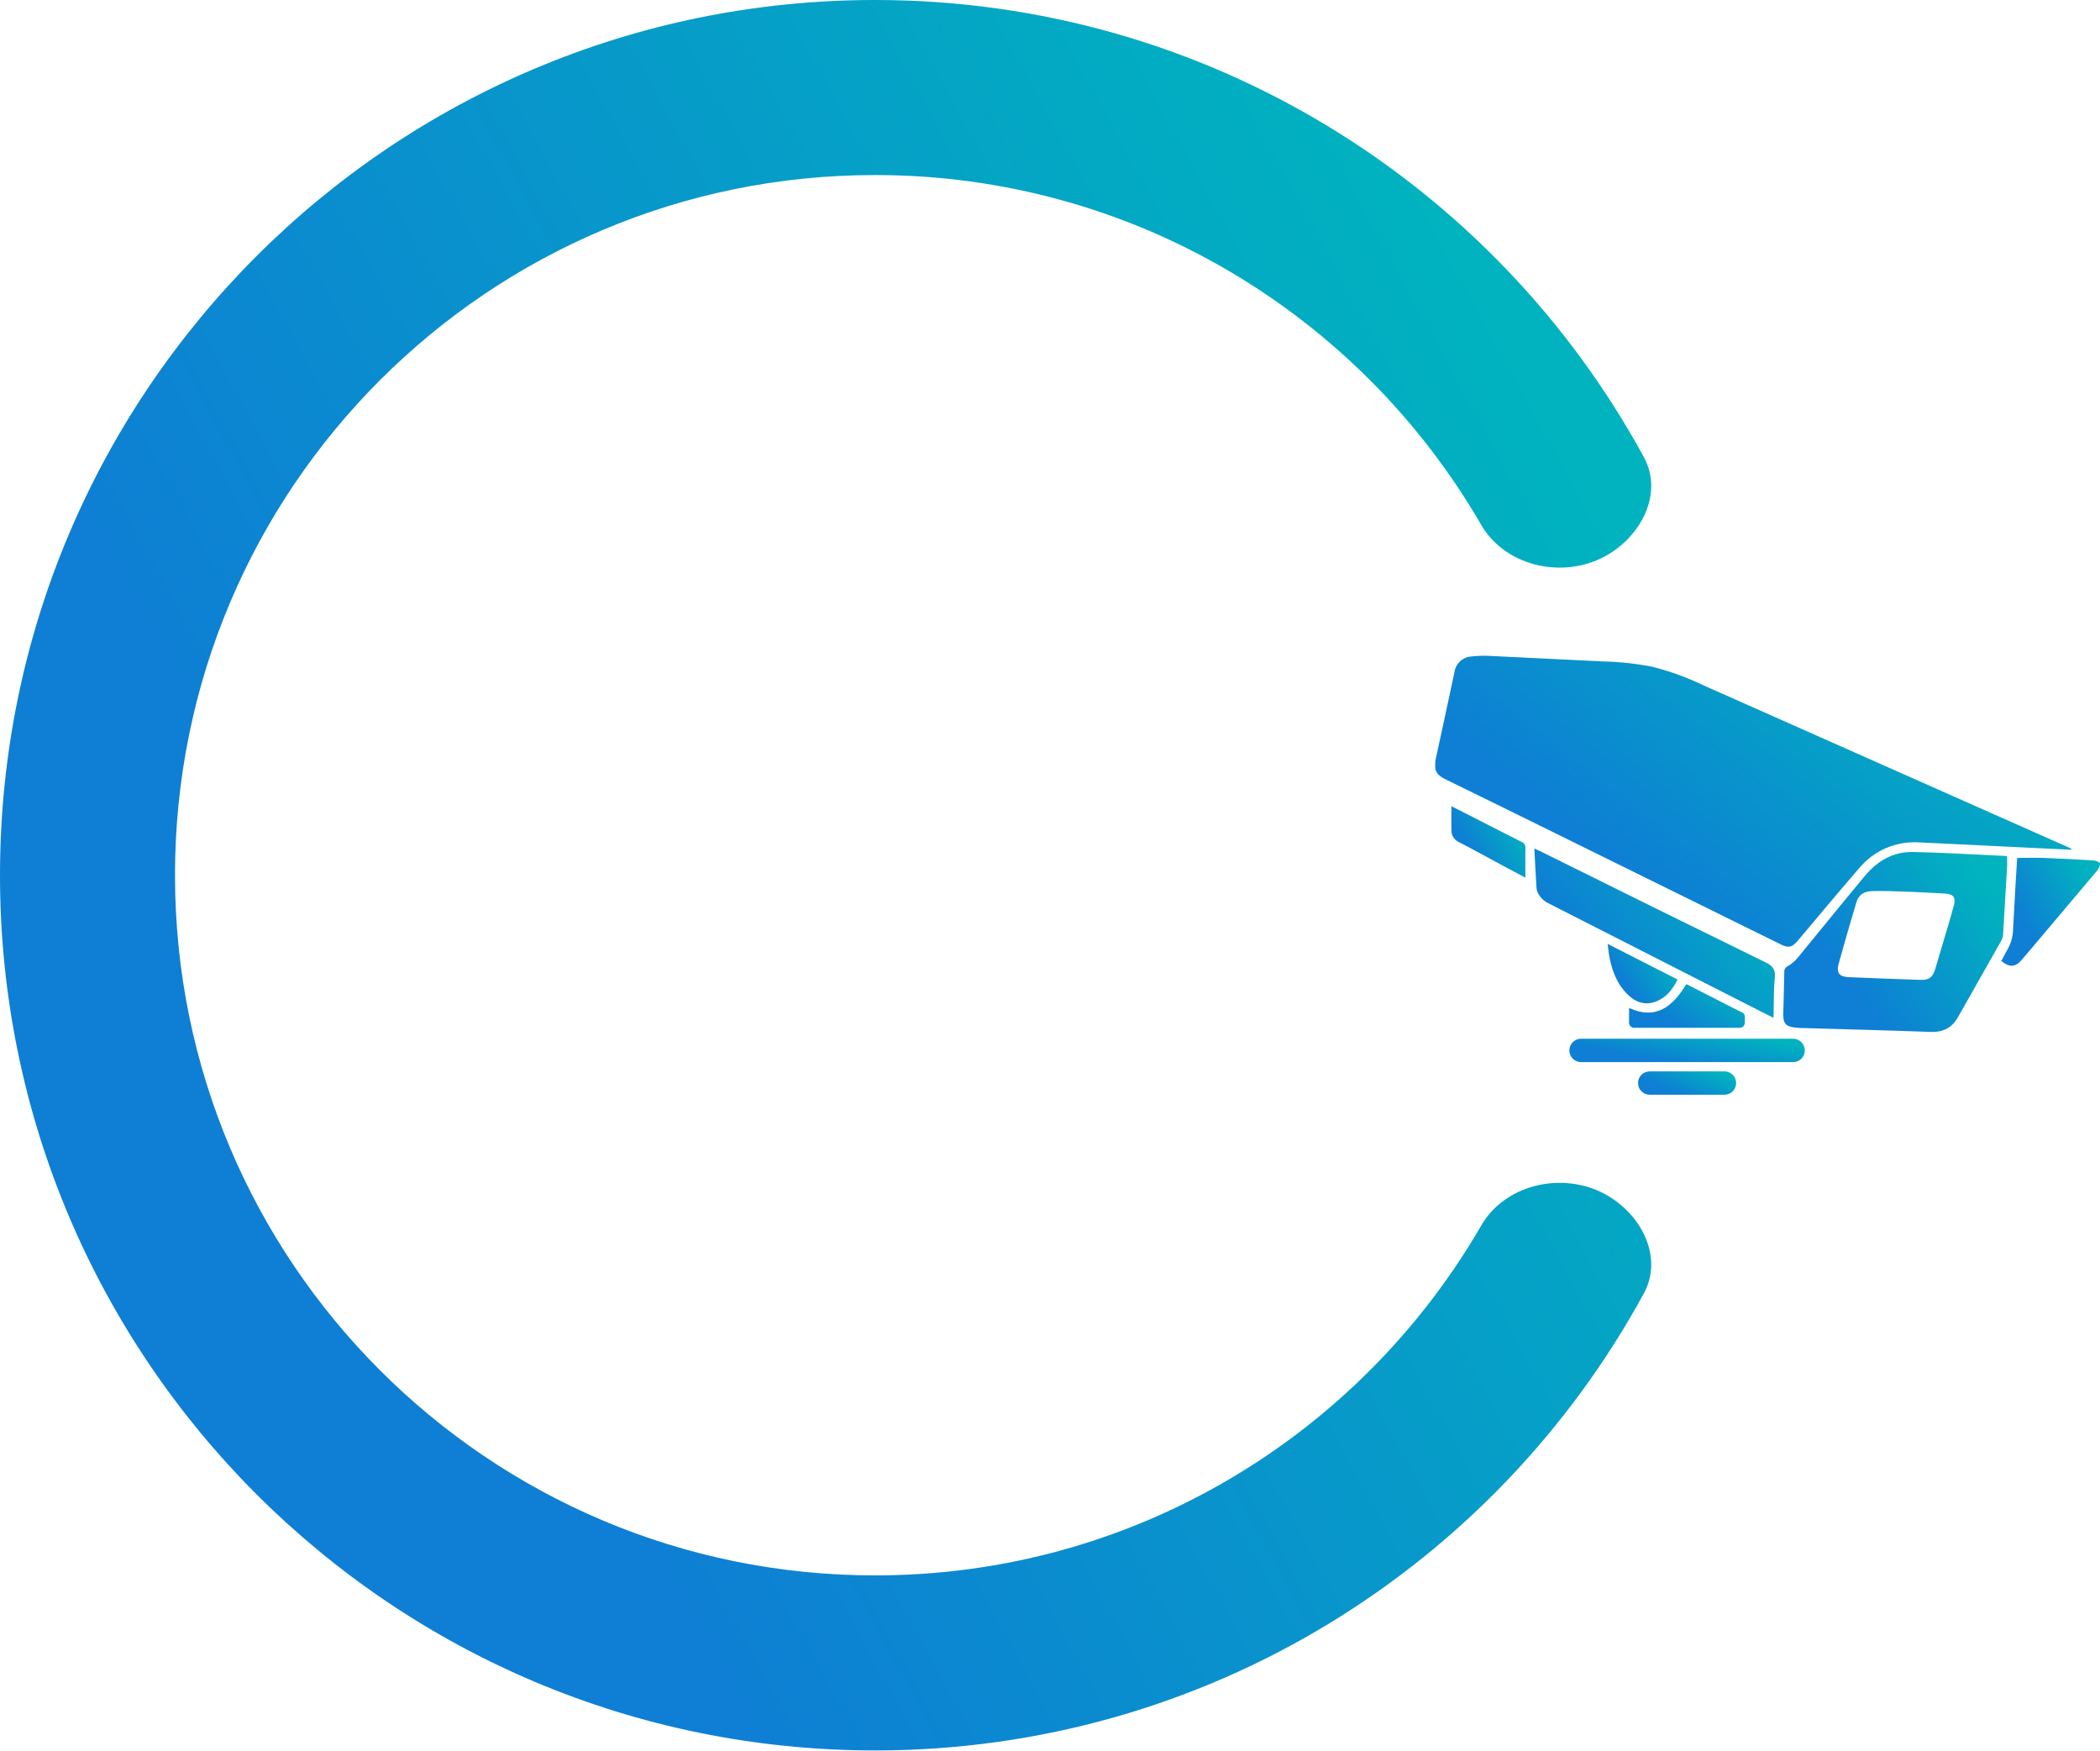
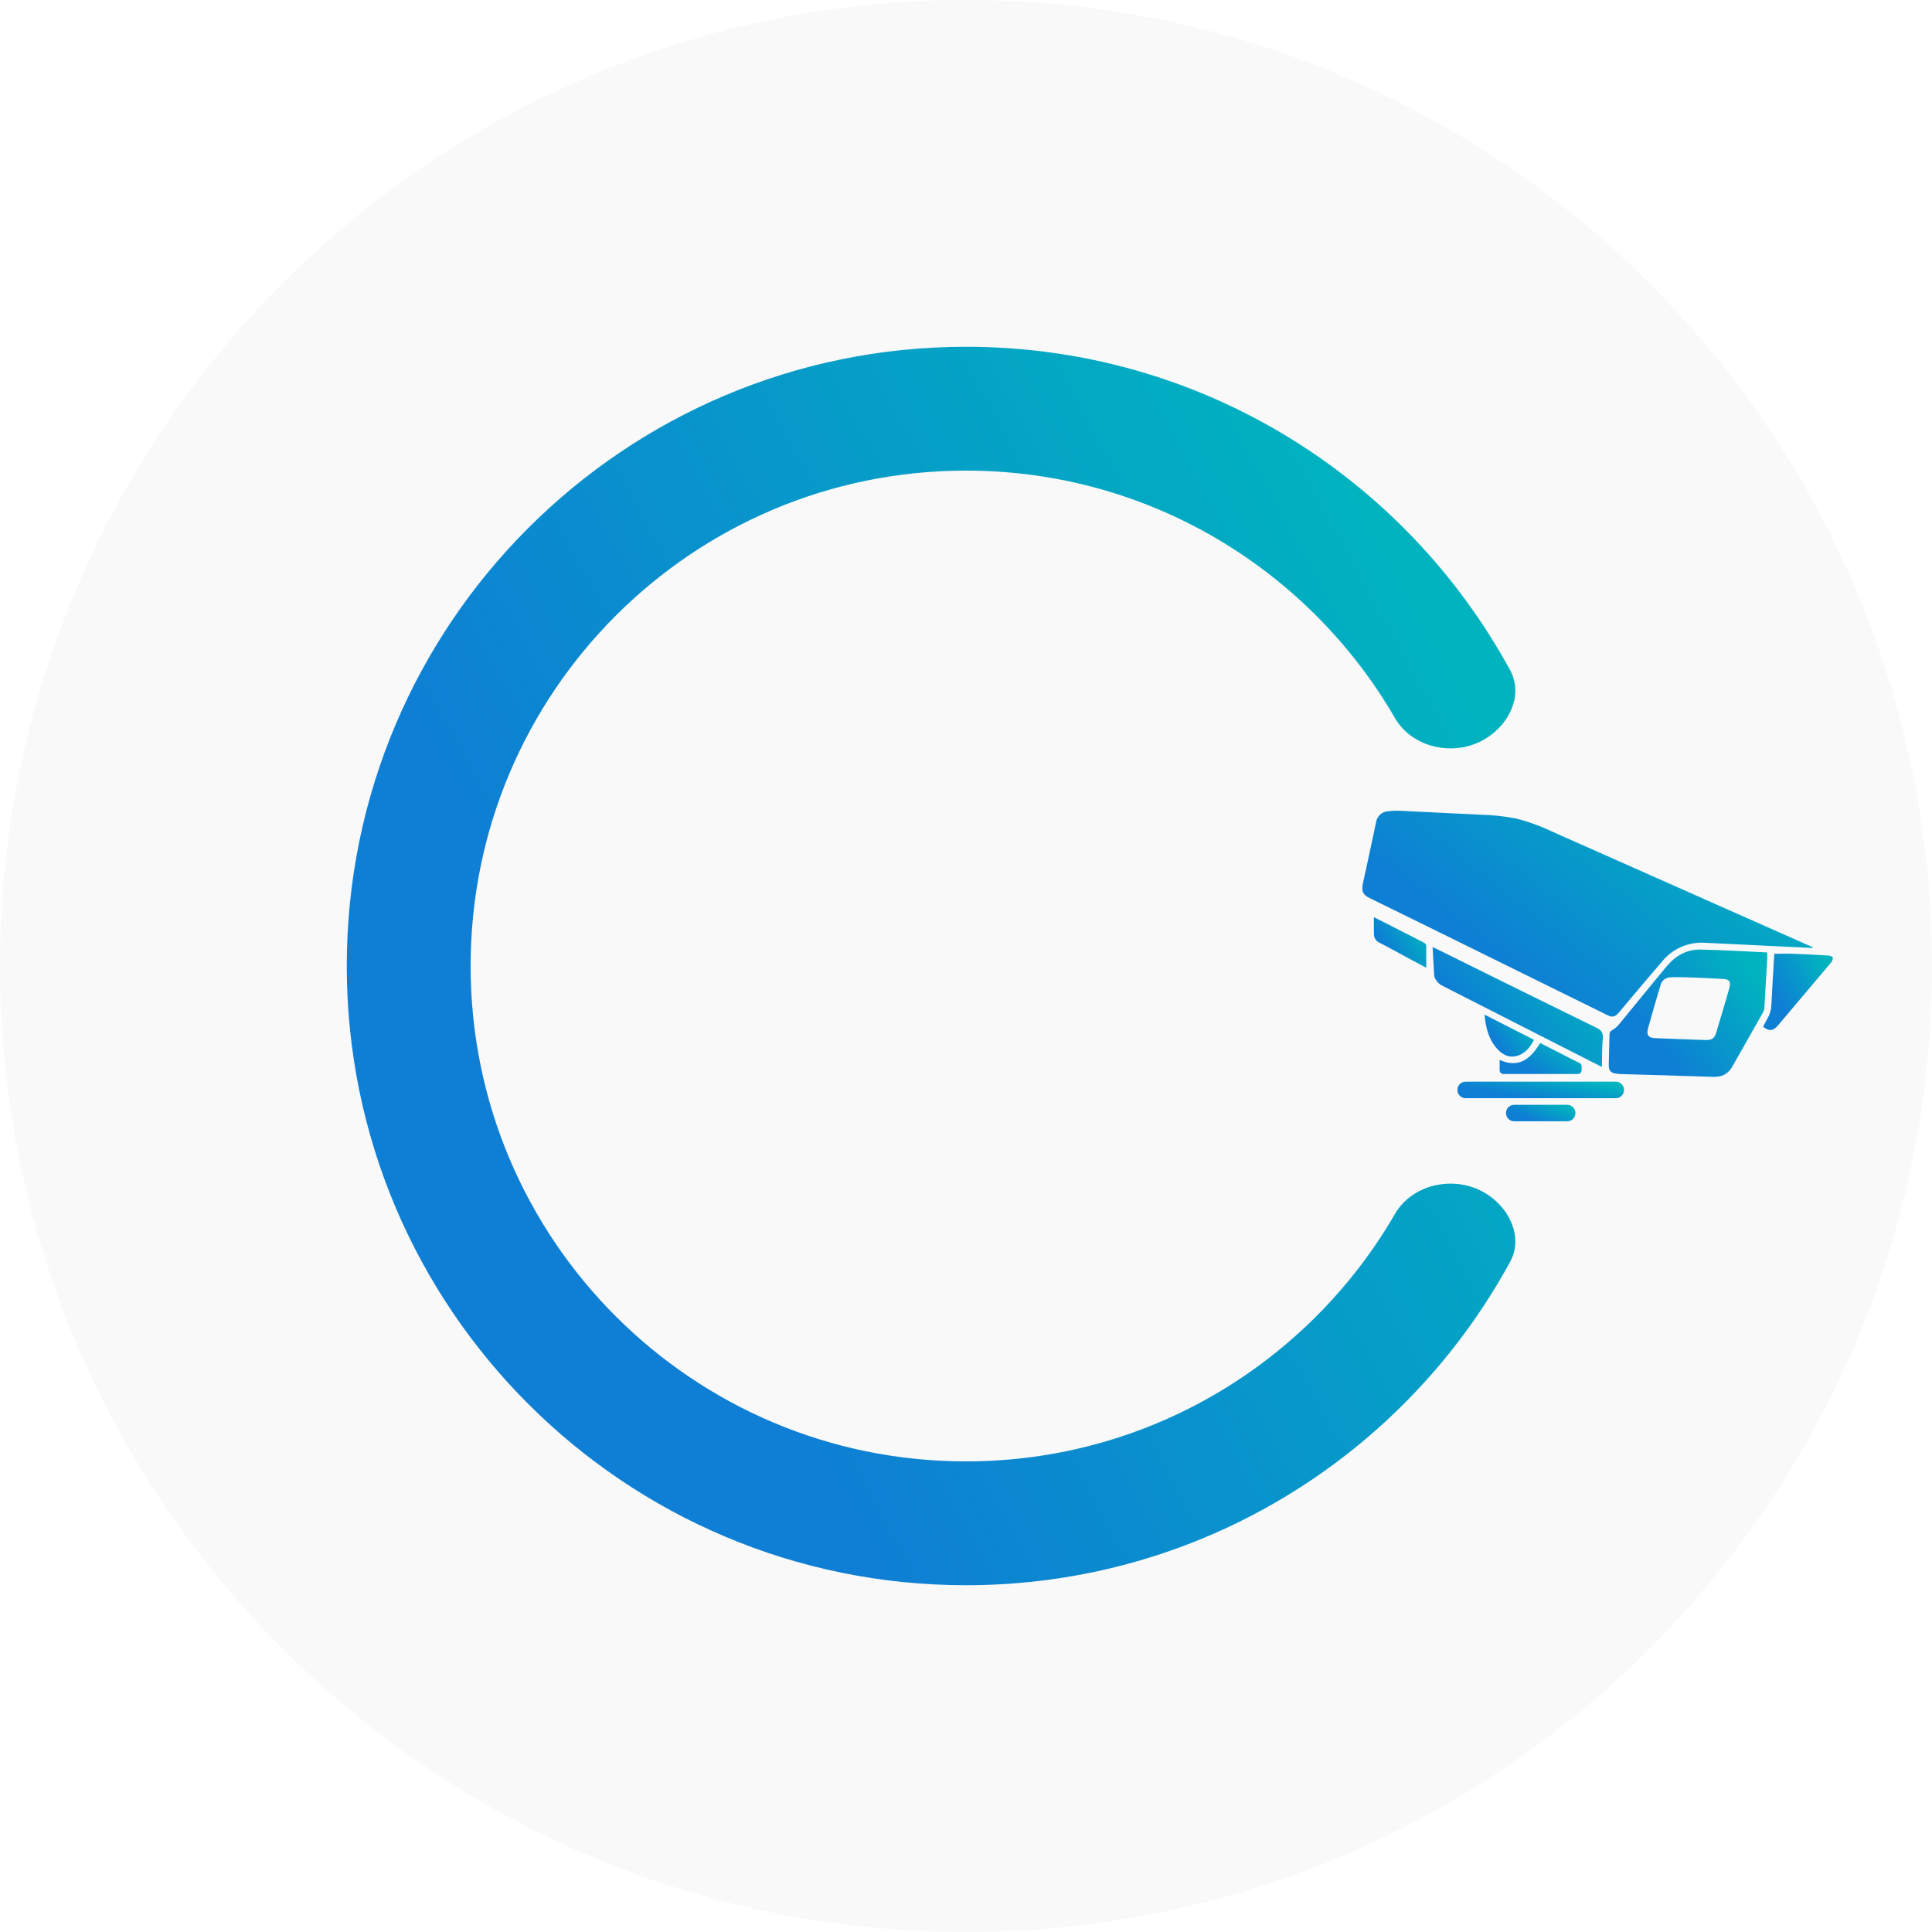
- <svg xmlns="http://www.w3.org/2000/svg" width="120" height="100" viewBox="0 0 120 100" fill="none">
-   <path d="M91.456 68.088C89.067 66.958 85.965 67.726 84.641 70.013C77.723 81.962 64.8 90 50 90C27.909 90 10 72.091 10 50C10 27.909 27.909 10 50 10C64.8 10 77.723 18.038 84.641 29.987C85.965 32.274 89.067 33.042 91.456 31.912C93.679 30.86 95.111 28.27 93.934 26.11C85.458 10.555 68.962 0 50 0C22.386 0 0 22.386 0 50C0 77.614 22.386 100 50 100C68.962 100 85.458 89.445 93.934 73.89C95.111 71.73 93.679 69.14 91.456 68.088Z" fill="url(#paint0_linear_4_2193)" />
-   <mask id="mask0_4_2193" style="mask-type:alpha" maskUnits="userSpaceOnUse" x="82" y="31" width="38" height="38">
-     <rect x="82" y="31" width="38" height="38" fill="url(#paint1_linear_4_2193)" />
+ <svg xmlns="http://www.w3.org/2000/svg" width="156" height="156" viewBox="0 0 156 156" fill="none">
+   <g filter="url(#filter0_b_4_2193)">
+     <circle cx="78" cy="78" r="78" fill="#F9F9F9" />
+   </g>
+   <path d="M119.455 96.088C117.067 94.958 113.965 95.726 112.641 98.013C105.723 109.962 92.8 118 78 118C55.909 118 38 100.091 38 78C38 55.909 55.909 38 78 38C92.8 38 105.723 46.038 112.641 57.987C113.965 60.274 117.067 61.042 119.455 59.912C121.679 58.86 123.111 56.27 121.934 54.11C113.458 38.555 96.962 28 78 28C50.386 28 28 50.386 28 78C28 105.614 50.386 128 78 128C96.962 128 113.458 117.445 121.934 101.89C123.111 99.73 121.679 97.14 119.455 96.088Z" fill="url(#paint0_linear_4_2193)" />
+   <mask id="mask0_4_2193" style="mask-type:alpha" maskUnits="userSpaceOnUse" x="110" y="59" width="38" height="38">
+     <rect x="110" y="59" width="38" height="38" fill="url(#paint1_linear_4_2193)" />
  </mask>
  <g mask="url(#mask0_4_2193)">
-     <path d="M101.768 53.957C102.192 54.166 102.393 54.13 102.706 53.769C103.861 52.395 105.012 51.018 106.192 49.652C106.609 49.135 107.143 48.726 107.75 48.46C108.357 48.195 109.019 48.08 109.68 48.125L111.891 48.232L116.457 48.454L118.357 48.543L118.372 48.492L118.23 48.422L113.02 46.112C107.79 43.788 102.56 41.466 97.329 39.147C96.398 38.7 95.425 38.347 94.424 38.092C93.474 37.907 92.51 37.804 91.542 37.785C89.361 37.682 87.182 37.569 85.001 37.464C84.692 37.453 84.382 37.467 84.075 37.505C83.835 37.519 83.607 37.617 83.431 37.781C83.255 37.945 83.141 38.166 83.109 38.405C82.921 39.286 82.734 40.165 82.546 41.041C82.375 41.814 82.21 42.575 82.047 43.337C81.916 43.959 82.047 44.25 82.58 44.51L86.501 46.432L101.768 53.957Z" fill="url(#paint2_linear_4_2193)" />
-     <path d="M101.344 58.15C101.367 57.348 101.344 56.589 101.419 55.838C101.46 55.381 101.293 55.177 100.902 54.985C96.596 52.877 92.296 50.756 88.001 48.622C87.921 48.582 87.836 48.547 87.677 48.475C87.72 49.27 87.754 50 87.802 50.734C87.813 50.87 87.859 51 87.937 51.111C88.045 51.284 88.19 51.431 88.361 51.542C91.957 53.378 95.558 55.212 99.163 57.043L101.344 58.15Z" fill="url(#paint3_linear_4_2193)" />
-     <path d="M119.991 49.313C119.949 49.221 119.747 49.162 119.615 49.155C118.674 49.096 117.732 49.048 116.789 49.011C116.292 48.993 115.795 49.011 115.27 49.011C115.27 49.045 115.259 49.1 115.257 49.155C115.18 50.472 115.098 51.79 115.032 53.108C115.024 53.491 114.922 53.866 114.736 54.2C114.601 54.43 114.486 54.673 114.361 54.904C114.833 55.281 115.167 55.262 115.537 54.823L115.734 54.595C117.109 52.964 118.484 51.336 119.859 49.712C119.938 49.597 120.03 49.407 119.991 49.313Z" fill="url(#paint4_linear_4_2193)" />
-     <path d="M93.391 58.718H99.409C99.488 58.718 99.563 58.687 99.619 58.631C99.674 58.575 99.706 58.5 99.706 58.421C99.706 58.325 99.706 58.233 99.706 58.136C99.716 58.071 99.703 58.003 99.668 57.946C99.634 57.889 99.581 57.846 99.518 57.824C98.997 57.572 98.485 57.301 97.969 57.037L96.36 56.22C95.595 57.483 94.655 58.291 93.089 57.583V58.423C93.089 58.462 93.097 58.501 93.112 58.538C93.128 58.574 93.15 58.607 93.178 58.634C93.206 58.662 93.24 58.684 93.276 58.698C93.313 58.712 93.352 58.719 93.391 58.718Z" fill="url(#paint5_linear_4_2193)" />
-     <path d="M86.968 48.108C85.899 47.569 84.832 47.02 83.765 46.475C83.5 46.342 83.243 46.214 82.938 46.059C82.938 46.553 82.926 47.001 82.938 47.441C82.938 47.585 82.98 47.726 83.059 47.846C83.138 47.966 83.25 48.06 83.382 48.117C84.187 48.529 84.978 48.972 85.775 49.399L87.163 50.141C87.163 49.546 87.163 48.991 87.163 48.435C87.171 48.367 87.156 48.297 87.121 48.238C87.086 48.179 87.032 48.133 86.968 48.108Z" fill="url(#paint6_linear_4_2193)" />
-     <path d="M94.64 57.211C95.219 56.985 95.578 56.523 95.863 55.96L91.87 53.925C91.893 54.129 91.904 54.285 91.928 54.441C92.063 55.307 92.331 56.118 92.956 56.761C93.421 57.241 93.98 57.467 94.64 57.211Z" fill="url(#paint7_linear_4_2193)" />
-     <path d="M114.691 49.501C114.702 49.313 114.691 49.124 114.691 48.906C112.881 48.823 111.09 48.707 109.3 48.673C108.187 48.65 107.278 49.185 106.575 50.028C105.275 51.585 104.002 53.165 102.71 54.735C102.549 54.92 102.359 55.078 102.147 55.202C102.088 55.228 102.039 55.272 102.006 55.327C101.972 55.382 101.956 55.446 101.96 55.51C101.946 56.307 101.924 57.103 101.901 57.899C101.886 58.464 102.031 58.641 102.593 58.705C102.665 58.705 102.736 58.72 102.807 58.724C105.315 58.797 107.82 58.861 110.325 58.952C111.04 58.978 111.546 58.715 111.893 58.095C112.713 56.638 113.543 55.188 114.363 53.733C114.42 53.63 114.454 53.514 114.462 53.396C114.542 52.096 114.619 50.797 114.691 49.501ZM111.655 51.702C111.445 52.492 111.201 53.276 110.97 54.063L110.595 55.324C110.449 55.828 110.247 55.994 109.718 55.977C108.358 55.935 106.995 55.883 105.63 55.823C105.097 55.798 104.928 55.571 105.067 55.049C105.391 53.876 105.733 52.707 106.082 51.54C106.207 51.118 106.511 50.92 106.985 50.906C108.169 50.872 110.451 51.011 111.149 51.049C111.608 51.071 111.771 51.259 111.655 51.702Z" fill="url(#paint8_linear_4_2193)" />
-     <path d="M102.467 59.341H90.342C89.975 59.341 89.678 59.64 89.678 60.008V60.01C89.678 60.378 89.975 60.676 90.342 60.676H102.467C102.834 60.676 103.131 60.378 103.131 60.01V60.008C103.131 59.64 102.834 59.341 102.467 59.341Z" fill="url(#paint9_linear_4_2193)" />
-     <path d="M98.543 61.207H94.265C94.089 61.207 93.921 61.277 93.796 61.402C93.671 61.527 93.602 61.697 93.602 61.873C93.602 62.05 93.671 62.22 93.796 62.345C93.921 62.47 94.089 62.54 94.265 62.54H98.543C98.719 62.54 98.888 62.47 99.012 62.345C99.137 62.22 99.207 62.05 99.207 61.873C99.207 61.697 99.137 61.527 99.012 61.402C98.888 61.277 98.719 61.207 98.543 61.207Z" fill="url(#paint10_linear_4_2193)" />
+     <path d="M129.768 81.957C130.192 82.166 130.393 82.13 130.706 81.769C131.861 80.395 133.012 79.018 134.192 77.652C134.609 77.135 135.143 76.726 135.75 76.46C136.357 76.195 137.019 76.08 137.68 76.125L139.891 76.232L144.457 76.454L146.357 76.543L146.372 76.492L146.23 76.422L141.02 74.112C135.79 71.788 130.56 69.466 125.329 67.147C124.398 66.7 123.425 66.347 122.424 66.092C121.474 65.906 120.51 65.804 119.542 65.785C117.361 65.682 115.182 65.569 113.001 65.464C112.691 65.453 112.382 65.467 112.074 65.505C111.835 65.519 111.607 65.617 111.431 65.781C111.255 65.945 111.141 66.166 111.109 66.405C110.921 67.286 110.734 68.165 110.546 69.041C110.375 69.814 110.21 70.575 110.047 71.337C109.916 71.959 110.047 72.25 110.58 72.51L114.501 74.432L129.768 81.957Z" fill="url(#paint2_linear_4_2193)" />
+     <path d="M129.344 86.15C129.367 85.348 129.344 84.589 129.419 83.838C129.46 83.381 129.293 83.177 128.902 82.985C124.596 80.877 120.296 78.756 116.001 76.622C115.921 76.582 115.836 76.547 115.677 76.475C115.72 77.27 115.754 78 115.802 78.734C115.813 78.87 115.859 79 115.937 79.111C116.045 79.284 116.19 79.431 116.361 79.542C119.957 81.378 123.557 83.212 127.163 85.043L129.344 86.15Z" fill="url(#paint3_linear_4_2193)" />
+     <path d="M147.991 77.313C147.949 77.221 147.747 77.162 147.615 77.155C146.674 77.096 145.732 77.048 144.789 77.011C144.292 76.993 143.795 77.011 143.27 77.011C143.27 77.045 143.259 77.1 143.257 77.155C143.18 78.472 143.098 79.79 143.032 81.108C143.024 81.491 142.922 81.866 142.736 82.2C142.601 82.43 142.486 82.673 142.361 82.904C142.833 83.281 143.167 83.262 143.537 82.823L143.734 82.595C145.109 80.964 146.484 79.336 147.859 77.712C147.938 77.597 148.03 77.407 147.991 77.313Z" fill="url(#paint4_linear_4_2193)" />
+     <path d="M121.391 86.718H127.409C127.488 86.718 127.563 86.687 127.619 86.631C127.674 86.575 127.705 86.5 127.705 86.421C127.705 86.325 127.705 86.233 127.705 86.136C127.716 86.071 127.703 86.003 127.668 85.946C127.634 85.889 127.581 85.846 127.518 85.824C126.997 85.572 126.485 85.301 125.969 85.037L124.36 84.22C123.595 85.483 122.655 86.291 121.089 85.583V86.423C121.089 86.462 121.097 86.501 121.112 86.537C121.128 86.574 121.15 86.607 121.178 86.634C121.206 86.662 121.24 86.683 121.276 86.698C121.313 86.712 121.352 86.719 121.391 86.718Z" fill="url(#paint5_linear_4_2193)" />
+     <path d="M114.968 76.108C113.899 75.569 112.832 75.02 111.765 74.475C111.5 74.342 111.243 74.214 110.938 74.059C110.938 74.553 110.926 75.001 110.938 75.441C110.938 75.585 110.98 75.726 111.059 75.846C111.138 75.966 111.25 76.06 111.382 76.117C112.187 76.529 112.978 76.972 113.775 77.399L115.163 78.141C115.163 77.546 115.163 76.991 115.163 76.435C115.171 76.367 115.157 76.297 115.121 76.238C115.086 76.179 115.032 76.133 114.968 76.108Z" fill="url(#paint6_linear_4_2193)" />
+     <path d="M122.64 85.21C123.219 84.985 123.578 84.523 123.863 83.96L119.87 81.925C119.893 82.129 119.904 82.285 119.928 82.441C120.063 83.307 120.331 84.118 120.956 84.76C121.421 85.241 121.98 85.466 122.64 85.21Z" fill="url(#paint7_linear_4_2193)" />
+     <path d="M142.691 77.501C142.702 77.313 142.691 77.124 142.691 76.906C140.881 76.823 139.09 76.707 137.3 76.673C136.187 76.65 135.278 77.185 134.575 78.028C133.275 79.585 132.002 81.165 130.71 82.735C130.549 82.92 130.359 83.078 130.147 83.202C130.088 83.228 130.039 83.272 130.006 83.327C129.972 83.382 129.956 83.446 129.96 83.51C129.946 84.307 129.924 85.103 129.901 85.899C129.886 86.464 130.031 86.641 130.593 86.705C130.665 86.705 130.736 86.72 130.807 86.724C133.315 86.797 135.82 86.861 138.325 86.952C139.04 86.978 139.546 86.715 139.893 86.095C140.713 84.638 141.543 83.188 142.363 81.733C142.42 81.629 142.454 81.514 142.462 81.396C142.542 80.096 142.619 78.797 142.691 77.501ZM139.655 79.702C139.445 80.493 139.201 81.276 138.97 82.063L138.595 83.324C138.449 83.829 138.247 83.994 137.718 83.977C136.358 83.935 134.995 83.883 133.63 83.823C133.097 83.798 132.928 83.571 133.067 83.049C133.391 81.876 133.733 80.707 134.082 79.54C134.207 79.118 134.511 78.921 134.985 78.906C136.169 78.872 138.451 79.011 139.149 79.049C139.608 79.071 139.771 79.259 139.655 79.702Z" fill="url(#paint8_linear_4_2193)" />
+     <path d="M130.467 87.341H118.342C117.975 87.341 117.678 87.64 117.678 88.008V88.01C117.678 88.378 117.975 88.676 118.342 88.676H130.467C130.834 88.676 131.131 88.378 131.131 88.01V88.008C131.131 87.64 130.834 87.341 130.467 87.341Z" fill="url(#paint9_linear_4_2193)" />
+     <path d="M126.543 89.207H122.265C122.089 89.207 121.921 89.277 121.796 89.402C121.672 89.527 121.602 89.697 121.602 89.874C121.602 90.05 121.672 90.22 121.796 90.345C121.921 90.47 122.089 90.54 122.265 90.54H126.543C126.719 90.54 126.888 90.47 127.012 90.345C127.137 90.22 127.207 90.05 127.207 89.874C127.207 89.697 127.137 89.527 127.012 89.402C126.888 89.277 126.719 89.207 126.543 89.207Z" fill="url(#paint10_linear_4_2193)" />
  </g>
  <defs>
-     <linearGradient id="paint0_linear_4_2193" x1="23.196" y1="62.917" x2="89.917" y2="26.288" gradientUnits="userSpaceOnUse">
+     <filter id="filter0_b_4_2193" x="-4" y="-4" width="164" height="164" filterUnits="userSpaceOnUse" color-interpolation-filters="sRGB">
+       <feFlood flood-opacity="0" result="BackgroundImageFix" />
+       <feGaussianBlur in="BackgroundImageFix" stdDeviation="2" />
+       <feComposite in2="SourceAlpha" operator="in" result="effect1_backgroundBlur_4_2193" />
+       <feBlend mode="normal" in="SourceGraphic" in2="effect1_backgroundBlur_4_2193" result="shape" />
+     </filter>
+     <linearGradient id="paint0_linear_4_2193" x1="51.196" y1="90.917" x2="117.917" y2="54.288" gradientUnits="userSpaceOnUse">
      <stop stop-color="#0E7FD4" />
      <stop offset="1" stop-color="#00B3BF" />
    </linearGradient>
-     <linearGradient id="paint1_linear_4_2193" x1="91.342" y1="54.908" x2="117.467" y2="39.708" gradientUnits="userSpaceOnUse">
+     <linearGradient id="paint1_linear_4_2193" x1="119.342" y1="82.908" x2="145.467" y2="67.708" gradientUnits="userSpaceOnUse">
      <stop stop-color="#0E7FD4" />
      <stop offset="1" stop-color="#00B3BF" />
    </linearGradient>
-     <linearGradient id="paint2_linear_4_2193" x1="90.942" y1="47.92" x2="103.715" y2="31.66" gradientUnits="userSpaceOnUse">
+     <linearGradient id="paint2_linear_4_2193" x1="118.941" y1="75.92" x2="131.715" y2="59.66" gradientUnits="userSpaceOnUse">
      <stop stop-color="#0E7FD4" />
      <stop offset="1" stop-color="#00B3BF" />
    </linearGradient>
-     <linearGradient id="paint3_linear_4_2193" x1="91.057" y1="54.562" x2="98.571" y2="48.349" gradientUnits="userSpaceOnUse">
+     <linearGradient id="paint3_linear_4_2193" x1="119.057" y1="82.562" x2="126.571" y2="76.349" gradientUnits="userSpaceOnUse">
      <stop stop-color="#0E7FD4" />
      <stop offset="1" stop-color="#00B3BF" />
    </linearGradient>
-     <linearGradient id="paint4_linear_4_2193" x1="115.747" y1="52.883" x2="119.792" y2="50.732" gradientUnits="userSpaceOnUse">
+     <linearGradient id="paint4_linear_4_2193" x1="143.747" y1="80.883" x2="147.792" y2="78.732" gradientUnits="userSpaceOnUse">
      <stop stop-color="#0E7FD4" />
      <stop offset="1" stop-color="#00B3BF" />
    </linearGradient>
-     <linearGradient id="paint5_linear_4_2193" x1="94.717" y1="57.792" x2="96.521" y2="55.011" gradientUnits="userSpaceOnUse">
+     <linearGradient id="paint5_linear_4_2193" x1="122.717" y1="85.792" x2="124.521" y2="83.011" gradientUnits="userSpaceOnUse">
      <stop stop-color="#0E7FD4" />
      <stop offset="1" stop-color="#00B3BF" />
    </linearGradient>
-     <linearGradient id="paint6_linear_4_2193" x1="83.973" y1="48.627" x2="86.829" y2="46.905" gradientUnits="userSpaceOnUse">
+     <linearGradient id="paint6_linear_4_2193" x1="111.973" y1="76.627" x2="114.828" y2="74.905" gradientUnits="userSpaceOnUse">
      <stop stop-color="#0E7FD4" />
      <stop offset="1" stop-color="#00B3BF" />
    </linearGradient>
-     <linearGradient id="paint7_linear_4_2193" x1="92.852" y1="56.059" x2="95.353" y2="54.347" gradientUnits="userSpaceOnUse">
+     <linearGradient id="paint7_linear_4_2193" x1="120.852" y1="84.059" x2="123.353" y2="82.347" gradientUnits="userSpaceOnUse">
      <stop stop-color="#0E7FD4" />
      <stop offset="1" stop-color="#00B3BF" />
    </linearGradient>
-     <linearGradient id="paint8_linear_4_2193" x1="105.046" y1="55.141" x2="112.771" y2="49.547" gradientUnits="userSpaceOnUse">
+     <linearGradient id="paint8_linear_4_2193" x1="133.046" y1="83.141" x2="140.771" y2="77.547" gradientUnits="userSpaceOnUse">
      <stop stop-color="#0E7FD4" />
      <stop offset="1" stop-color="#00B3BF" />
    </linearGradient>
-     <linearGradient id="paint9_linear_4_2193" x1="92.985" y1="60.181" x2="93.335" y2="58.13" gradientUnits="userSpaceOnUse">
+     <linearGradient id="paint9_linear_4_2193" x1="120.985" y1="88.181" x2="121.335" y2="86.13" gradientUnits="userSpaceOnUse">
      <stop stop-color="#0E7FD4" />
      <stop offset="1" stop-color="#00B3BF" />
    </linearGradient>
-     <linearGradient id="paint10_linear_4_2193" x1="94.98" y1="62.046" x2="95.718" y2="60.239" gradientUnits="userSpaceOnUse">
+     <linearGradient id="paint10_linear_4_2193" x1="122.98" y1="90.046" x2="123.718" y2="88.239" gradientUnits="userSpaceOnUse">
      <stop stop-color="#0E7FD4" />
      <stop offset="1" stop-color="#00B3BF" />
    </linearGradient>
  </defs>
</svg>
